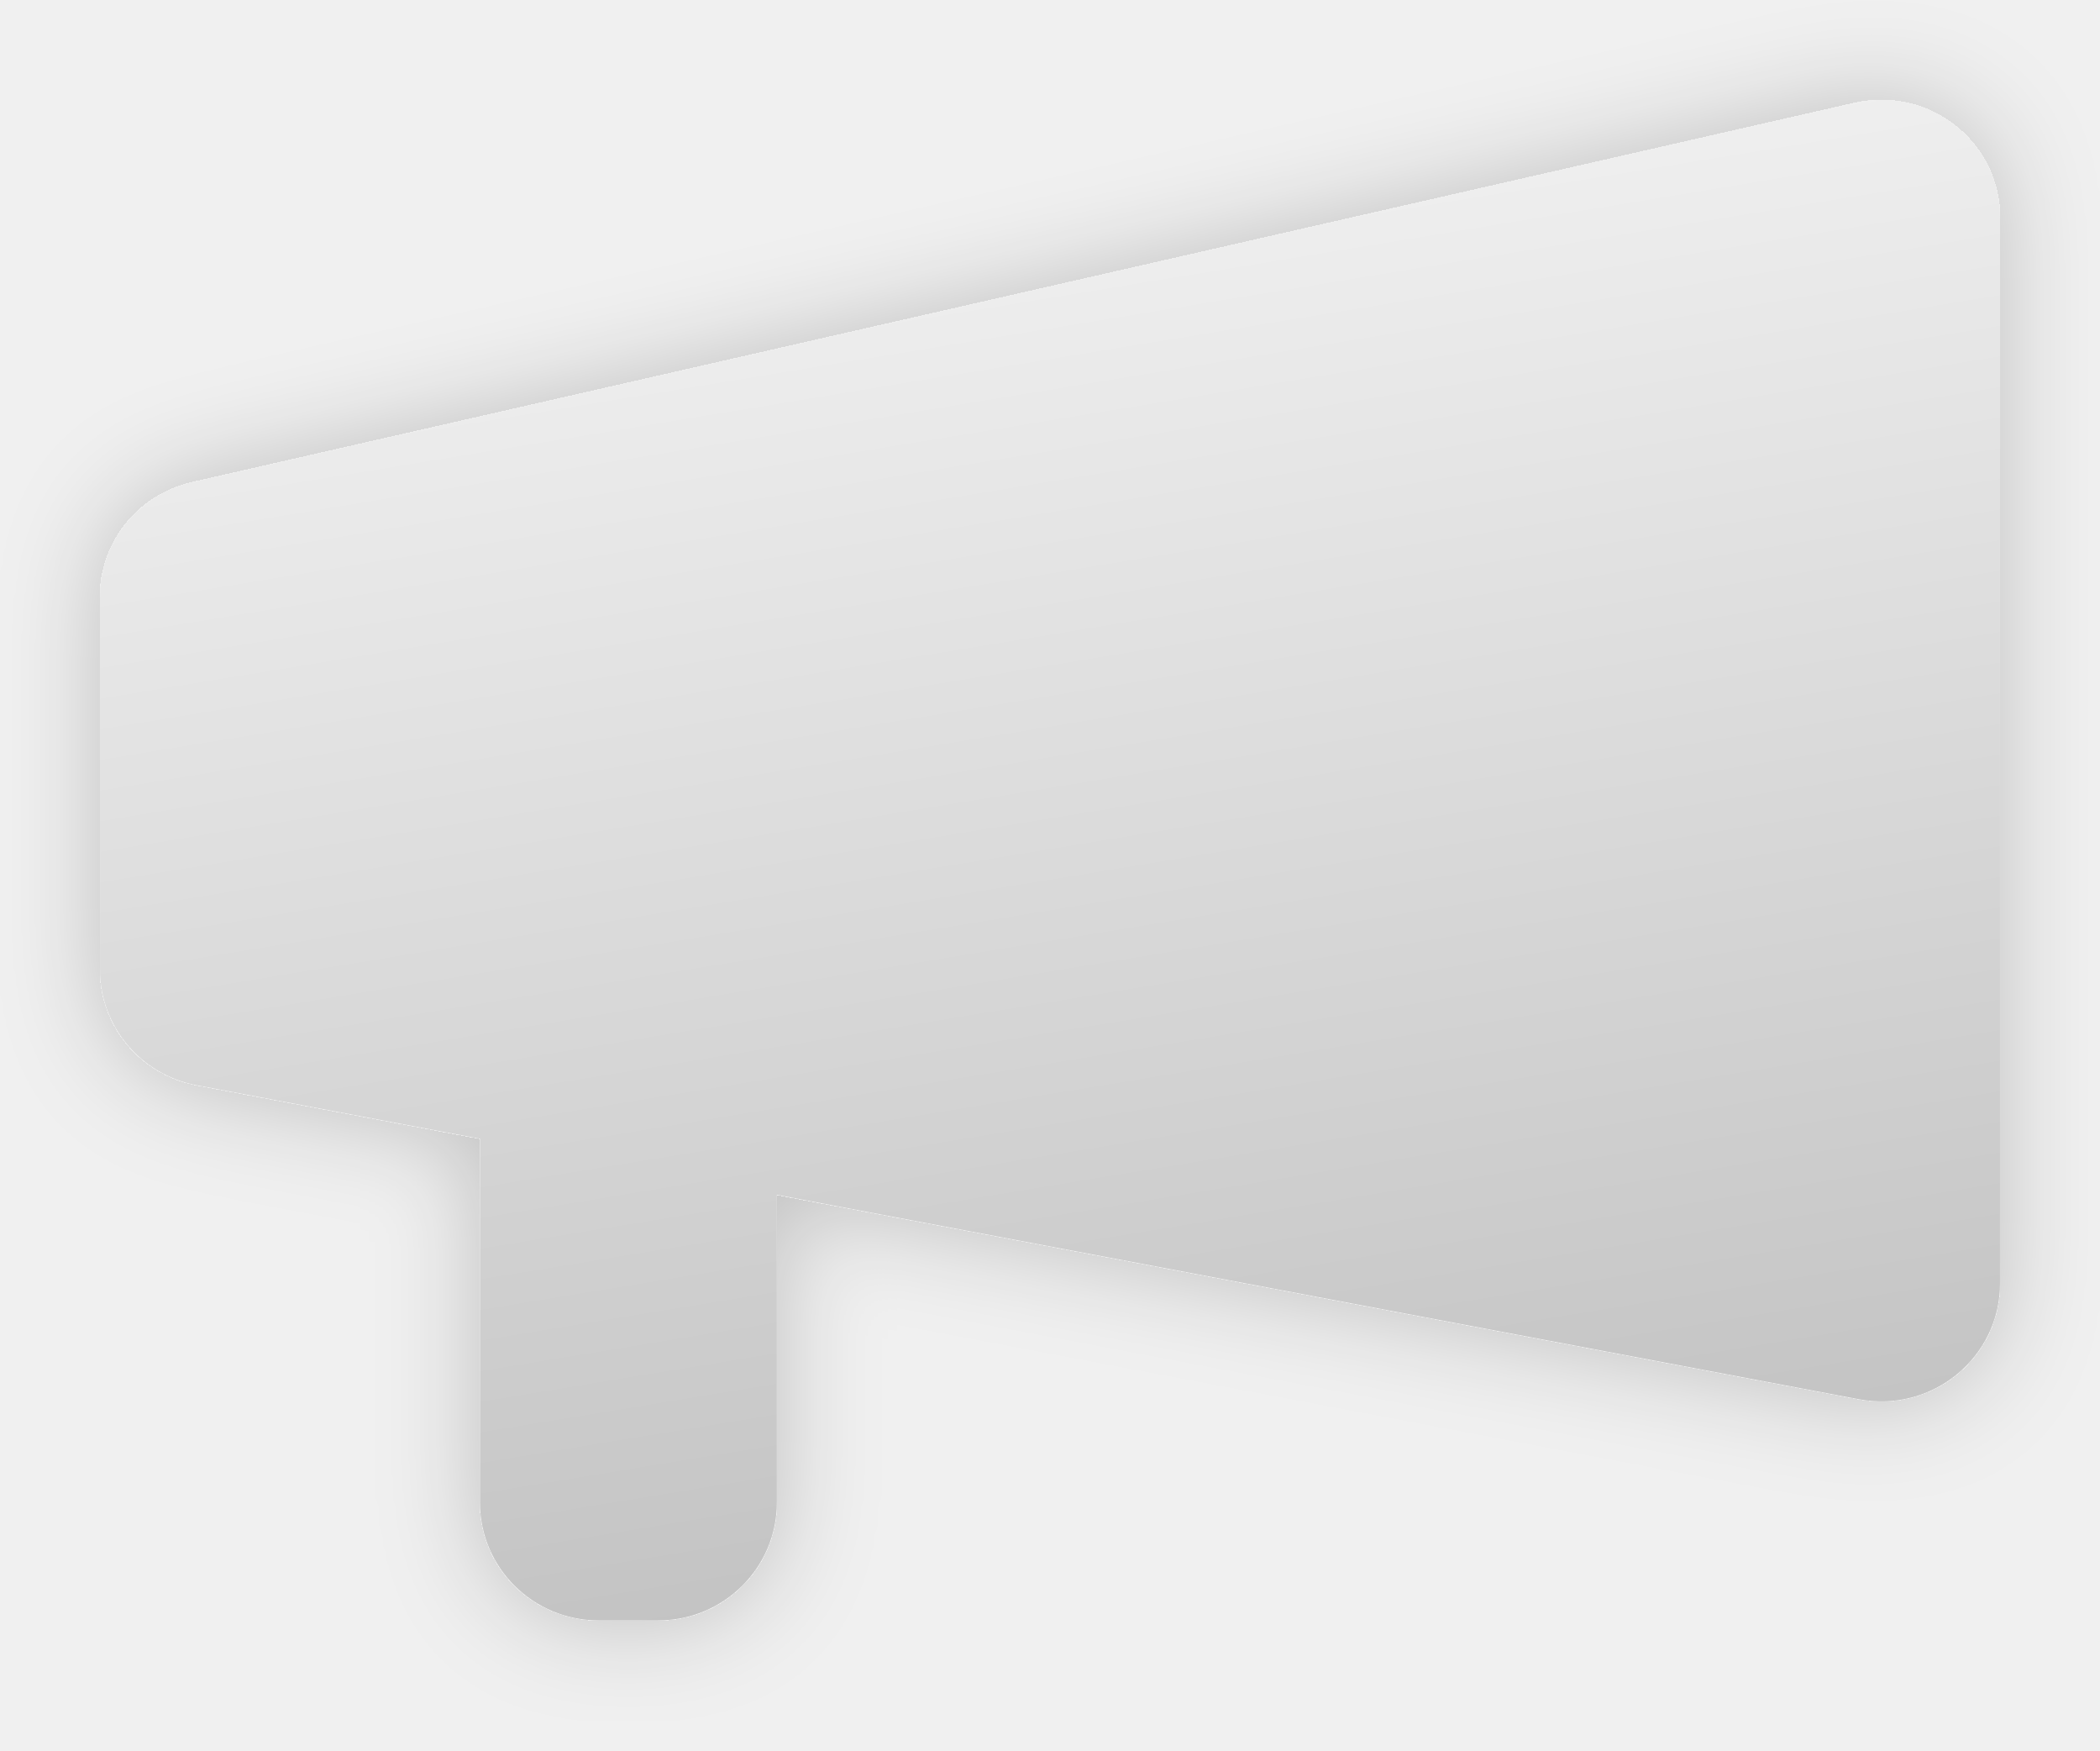
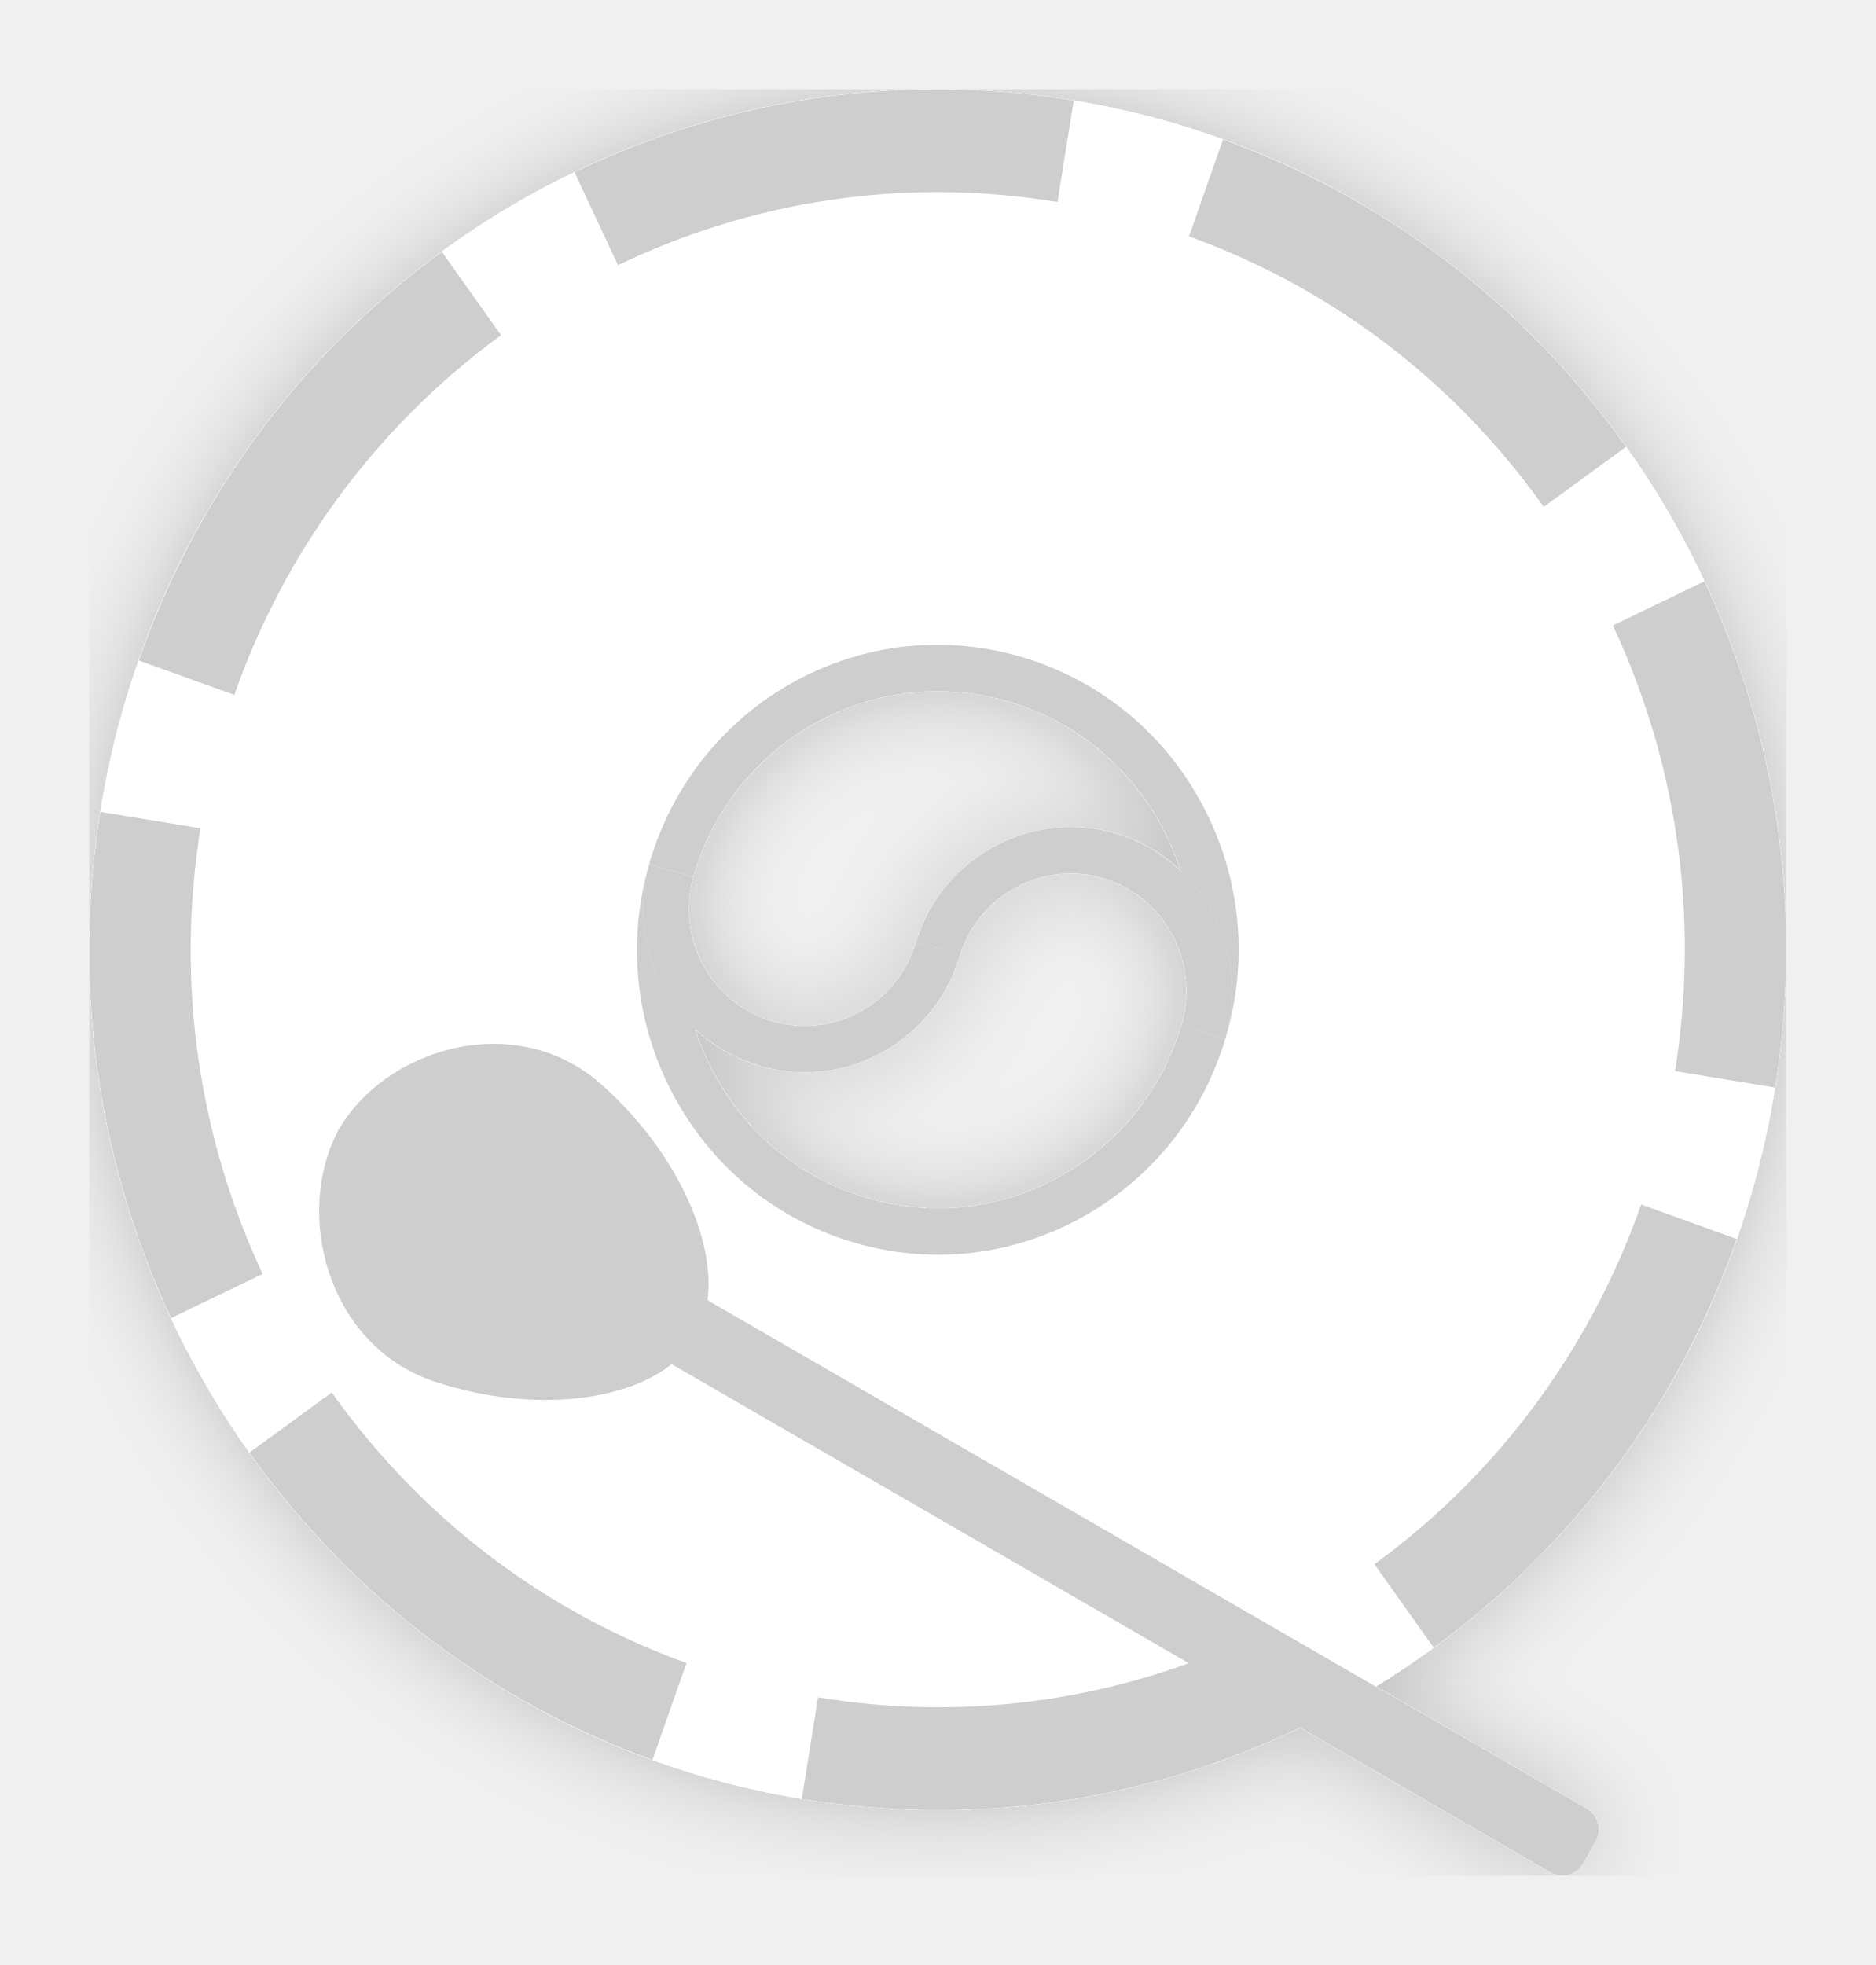
- <svg xmlns="http://www.w3.org/2000/svg" width="42" height="35" viewBox="0 0 42 35" fill="none">
-   <g filter="url(#filter0_d_167_985)">
-     <path d="M2 11.943C2 10.844 2.764 9.891 3.843 9.645L37.093 2.061C38.581 1.722 40 2.843 40 4.359V25.662C40 27.14 38.645 28.254 37.181 27.978L3.931 21.698C2.811 21.486 2 20.514 2 19.382V11.943Z" fill="url(#paint0_linear_167_985)" />
-     <path d="M9.6 20.612C9.6 19.31 10.663 18.255 11.975 18.255H13.162C14.474 18.255 15.537 19.31 15.537 20.612V30.042C15.537 31.345 14.474 32.4 13.162 32.4H11.975C10.663 32.4 9.6 31.345 9.6 30.042V20.612Z" fill="url(#paint1_linear_167_985)" />
+ <svg xmlns="http://www.w3.org/2000/svg" width="42" height="44" viewBox="0 0 42 44" fill="none">
+   <g clip-path="url(#clip0_578_10546)" filter="url(#filter0_d_578_10546)">
+     <path d="M24.045 2.252C13.689 0.546 3.93 7.676 2.248 18.177C0.566 28.678 7.598 38.573 17.954 40.278C28.311 41.983 38.069 34.854 39.751 24.353C41.433 13.852 34.401 3.957 24.045 2.252ZM27.436 23.272C26.907 25.015 25.741 26.445 24.152 27.299C22.842 28.002 21.373 28.245 19.934 28.008C19.628 27.958 19.323 27.885 19.021 27.791C17.302 27.255 15.891 26.073 15.049 24.461C14.225 22.884 14.043 21.071 14.535 19.357C14.535 19.356 14.535 19.355 14.536 19.354L14.542 19.331C14.548 19.307 14.555 19.284 14.562 19.26V19.258C14.57 19.234 14.577 19.21 14.586 19.187L14.594 19.164C15.135 17.465 16.291 16.068 17.848 15.232C21.129 13.47 25.212 14.742 26.95 18.07C27.792 19.681 27.964 21.529 27.436 23.272H27.436Z" fill="white" />
+     <path d="M14.538 19.348C14.556 19.284 14.573 19.227 14.592 19.17C14.592 19.168 14.593 19.166 14.594 19.164L14.586 19.187C14.578 19.21 14.57 19.234 14.563 19.258V19.26C14.555 19.284 14.549 19.308 14.542 19.332L14.536 19.354C14.536 19.354 14.536 19.352 14.537 19.351C14.537 19.35 14.537 19.349 14.538 19.348V19.348Z" fill="#CECECE" />
+     <path d="M24.737 19.673C23.377 19.248 21.922 20.023 21.494 21.4C21.922 20.024 23.377 19.249 24.737 19.673Z" fill="#CECECE" />
+     <path d="M21.494 21.399L21.482 21.438L21.483 21.438L21.494 21.399Z" fill="#CECECE" />
+     <path d="M17.579 23.98C17.505 23.971 17.432 23.962 17.359 23.947C17.387 23.953 17.416 23.96 17.444 23.965C17.489 23.972 17.534 23.975 17.578 23.98H17.579Z" fill="#CECECE" />
+     <path d="M14.536 19.354C14.536 19.354 14.536 19.357 14.535 19.358C14.535 19.357 14.536 19.355 14.537 19.354H14.536Z" fill="#CECECE" />
+     <path d="M17.848 15.232C16.291 16.068 15.136 17.465 14.594 19.164L15.566 19.49C15.55 19.537 15.536 19.586 15.522 19.634C15.536 19.586 15.55 19.538 15.566 19.489C16.025 18.045 17.006 16.859 18.328 16.149C19.469 15.536 20.723 15.356 21.909 15.551C23.615 15.832 25.177 16.891 26.047 18.555C26.207 18.862 26.338 19.178 26.441 19.502C26.399 19.462 26.355 19.424 26.311 19.386C27.385 20.308 27.876 21.824 27.437 23.271C27.965 21.528 27.793 19.681 26.951 18.069C25.213 14.742 21.13 13.47 17.849 15.231L17.848 15.232Z" fill="#CECECE" />
+     <path d="M20.519 21.084C21.005 19.534 22.42 18.536 23.944 18.521C22.417 18.535 21 19.536 20.519 21.084H20.519Z" fill="#CECECE" />
+     <path d="M14.537 19.351C14.537 19.351 14.536 19.353 14.536 19.354C14.536 19.354 14.536 19.352 14.537 19.351Z" fill="#CECECE" />
+     <path d="M14.538 19.348L15.522 19.632V19.633C15.536 19.585 15.55 19.537 15.566 19.489L14.594 19.164C14.594 19.164 14.592 19.168 14.592 19.17C14.573 19.226 14.556 19.283 14.538 19.347V19.348Z" fill="#CECECE" />
+     <path d="M26.458 22.967C26.879 21.578 26.107 20.1 24.737 19.673C26.107 20.1 26.879 21.578 26.458 22.967Z" fill="#CECECE" />
+     <path d="M21.483 21.438V21.439L21.479 21.448L21.483 21.438Z" fill="#CECECE" />
+     <path d="M20.517 21.093L20.505 21.131L20.513 21.102L20.517 21.092V21.093Z" fill="#CECECE" />
+     <path d="M23.945 18.521C24.306 18.517 24.674 18.568 25.038 18.681C24.675 18.568 24.307 18.517 23.945 18.521Z" fill="#CECECE" />
+     <path d="M23.672 26.382C22.324 27.106 20.779 27.254 19.322 26.799C17.863 26.345 16.668 25.342 15.954 23.975C15.796 23.673 15.666 23.361 15.564 23.041C15.584 23.06 15.607 23.076 15.629 23.095C14.616 22.195 14.15 20.766 14.536 19.357C14.044 21.071 14.226 22.883 15.05 24.461C15.892 26.073 17.303 27.255 19.022 27.791C19.323 27.885 19.628 27.957 19.935 28.008C21.373 28.244 22.842 28.002 24.153 27.299C25.742 26.445 26.909 25.015 27.437 23.271L26.458 22.967C26.01 24.445 25.021 25.658 23.673 26.381L23.672 26.382Z" fill="#CECECE" />
+     <path d="M16.796 22.662C15.737 22.093 15.188 20.851 15.521 19.633C15.521 19.636 15.521 19.637 15.52 19.639C15.187 20.851 15.737 22.092 16.796 22.662V22.662Z" fill="#CECECE" />
+     <path d="M21.479 21.447C21.468 21.481 21.454 21.513 21.443 21.547C21.454 21.513 21.469 21.481 21.479 21.447L21.479 21.447Z" fill="#CECECE" />
+     <path d="M14.538 19.348C14.538 19.348 14.537 19.35 14.537 19.351C14.537 19.35 14.537 19.349 14.538 19.348Z" fill="#CECECE" />
+     <path d="M15.628 23.095C15.684 23.145 15.742 23.193 15.802 23.24C15.842 23.272 15.882 23.302 15.924 23.332C15.987 23.378 16.053 23.42 16.12 23.462C16.162 23.487 16.202 23.514 16.245 23.538C16.32 23.581 16.399 23.619 16.478 23.656C16.516 23.674 16.553 23.694 16.592 23.711C16.711 23.763 16.834 23.81 16.961 23.85C17.067 23.883 17.174 23.909 17.28 23.932C17.307 23.937 17.333 23.943 17.36 23.947C17.433 23.961 17.506 23.971 17.579 23.98C17.627 23.986 17.674 23.993 17.721 23.997C17.79 24.003 17.858 24.005 17.927 24.007C17.973 24.008 18.018 24.011 18.063 24.01C18.135 24.009 18.206 24.004 18.276 23.999C18.318 23.996 18.361 23.995 18.403 23.99C18.483 23.981 18.561 23.968 18.641 23.954C18.685 23.946 18.73 23.939 18.774 23.93C18.867 23.909 18.96 23.887 19.051 23.859C19.106 23.842 19.159 23.821 19.212 23.802C19.263 23.785 19.313 23.768 19.363 23.748C19.421 23.725 19.477 23.698 19.533 23.671C19.576 23.651 19.619 23.633 19.661 23.611C19.72 23.581 19.776 23.548 19.833 23.515C19.871 23.493 19.909 23.471 19.946 23.448C20.004 23.412 20.059 23.373 20.114 23.333C20.148 23.309 20.182 23.285 20.215 23.259C20.27 23.217 20.324 23.172 20.377 23.127C20.407 23.101 20.437 23.074 20.466 23.047C20.519 22.999 20.57 22.949 20.62 22.897C20.647 22.869 20.673 22.841 20.699 22.812C20.748 22.758 20.796 22.702 20.842 22.645C20.866 22.616 20.889 22.585 20.911 22.554C20.956 22.495 21 22.435 21.041 22.373C21.062 22.34 21.081 22.306 21.102 22.273C21.141 22.21 21.18 22.147 21.215 22.081C21.235 22.042 21.253 22.001 21.272 21.961C21.303 21.898 21.334 21.836 21.362 21.771C21.392 21.699 21.418 21.623 21.444 21.548C21.455 21.514 21.469 21.482 21.48 21.448L20.504 21.137L20.514 21.103L20.506 21.132C20.078 22.508 18.623 23.283 17.263 22.859C17.178 22.833 17.096 22.802 17.015 22.768C16.94 22.736 16.867 22.702 16.797 22.663C15.738 22.094 15.188 20.852 15.521 19.641L14.537 19.355C14.537 19.355 14.537 19.357 14.536 19.358C14.151 20.768 14.617 22.197 15.629 23.096L15.628 23.095Z" fill="#CECECE" />
+     <path d="M26.31 19.386C26.306 19.383 26.302 19.378 26.297 19.374C26.216 19.305 26.131 19.241 26.043 19.179C26.029 19.169 26.015 19.159 26.001 19.149C25.916 19.09 25.828 19.036 25.737 18.984C25.72 18.975 25.703 18.965 25.686 18.956C25.593 18.906 25.498 18.858 25.401 18.816C25.386 18.81 25.372 18.804 25.357 18.798C25.253 18.755 25.147 18.714 25.037 18.68C24.674 18.567 24.306 18.516 23.944 18.52C22.42 18.535 21.005 19.533 20.519 21.083L21.497 21.386L21.482 21.438L21.493 21.399C21.921 20.022 23.377 19.247 24.736 19.672C26.107 20.099 26.878 21.577 26.457 22.966L27.436 23.271C27.875 21.823 27.384 20.307 26.31 19.385L26.31 19.386Z" fill="#CECECE" />
+     <path d="M15.522 19.634C15.522 19.634 15.521 19.638 15.52 19.64C15.521 19.638 15.521 19.636 15.522 19.634Z" fill="#CECECE" />
+     <path d="M14.538 19.348C14.538 19.348 14.537 19.35 14.537 19.351C14.537 19.352 14.536 19.353 14.536 19.354L15.519 19.639C15.519 19.639 15.521 19.636 15.521 19.633V19.632L14.537 19.348H14.538Z" fill="#CECECE" />
+     <path d="M20.517 21.094C20.518 21.09 20.519 21.087 20.52 21.084L20.517 21.094H20.517Z" fill="#CECECE" />
+     <path d="M20.52 21.084L20.517 21.094L20.52 21.084Z" fill="#CECECE" />
+     <path d="M21.48 21.448L21.483 21.439C21.481 21.442 21.48 21.445 21.479 21.448H21.48Z" fill="#CECECE" />
+     <path d="M20.516 21.092L20.513 21.102L20.503 21.136L21.479 21.447C21.48 21.444 21.481 21.441 21.482 21.439L21.497 21.387L20.52 21.084C20.518 21.086 20.517 21.089 20.516 21.092Z" fill="#CECECE" />
+     <path d="M20.517 21.092L20.513 21.103L20.517 21.092Z" fill="#CECECE" />
+     <path d="M24.046 2.252C20.093 1.601 16.228 2.238 12.865 3.857L13.839 5.937C16.8 4.512 20.202 3.951 23.681 4.524L24.045 2.251L24.046 2.252Z" fill="#CECECE" />
+     <path d="M36.413 10.005C34.072 6.711 30.894 4.39 27.388 3.124L26.627 5.293C29.714 6.408 32.51 8.45 34.571 11.35L36.413 10.005Z" fill="#CECECE" />
+     <path d="M39.752 24.353C40.394 20.346 39.765 16.427 38.168 13.017L36.118 14.005C37.523 17.006 38.076 20.456 37.511 23.984L39.752 24.353L39.752 24.353Z" fill="#CECECE" />
+     <path d="M32.106 36.893C35.354 34.52 37.643 31.298 38.891 27.742L36.752 26.971C35.653 30.101 33.639 32.937 30.779 35.026L32.106 36.893Z" fill="#CECECE" />
+     <path d="M17.954 40.279C21.907 40.93 25.772 40.293 29.135 38.673L28.161 36.594C25.2 38.019 21.798 38.58 18.319 38.007L17.955 40.28L17.954 40.279Z" fill="#CECECE" />
+     <path d="M5.587 32.526C7.928 35.82 11.106 38.141 14.612 39.407L15.373 37.238C12.286 36.123 9.49 34.08 7.429 31.18L5.587 32.526Z" fill="#CECECE" />
+     <path d="M2.248 18.177C1.606 22.185 2.235 26.104 3.832 29.514L5.882 28.526C4.477 25.524 3.924 22.075 4.489 18.547L2.248 18.178L2.248 18.177Z" fill="#CECECE" />
+     <path d="M9.894 5.638C6.646 8.011 4.357 11.233 3.108 14.789L5.247 15.56C6.347 12.43 8.361 9.594 11.221 7.505L9.894 5.638H9.894Z" fill="#CECECE" />
+     <path d="M15.553 29.953C16.404 28.631 15.475 26.055 13.454 24.271C11.538 22.581 8.609 23.47 7.562 25.333L15.553 29.953Z" fill="#CECECE" />
+     <path d="M15.602 29.866C14.913 31.282 12.254 31.784 9.711 30.928C7.3 30.117 6.564 27.108 7.611 25.246L15.602 29.866Z" fill="#CECECE" />
+     <path d="M35.534 40.498L9.371 25.372C9.117 25.225 8.793 25.315 8.648 25.573L8.368 26.071C8.223 26.328 8.312 26.657 8.566 26.803L34.729 41.929C34.983 42.076 35.307 41.986 35.452 41.728L35.732 41.23C35.877 40.973 35.788 40.645 35.534 40.498Z" fill="#CECECE" />
  </g>
  <defs>
-     <filter id="filter0_d_167_985" x="0" y="0" width="42" height="34.4" filterUnits="userSpaceOnUse" color-interpolation-filters="sRGB">
+     <filter id="filter0_d_578_10546" x="0" y="-3.05176e-05" width="42" height="44" filterUnits="userSpaceOnUse" color-interpolation-filters="sRGB">
      <feFlood flood-opacity="0" result="BackgroundImageFix" />
      <feColorMatrix in="SourceAlpha" type="matrix" values="0 0 0 0 0 0 0 0 0 0 0 0 0 0 0 0 0 0 127 0" result="hardAlpha" />
      <feOffset />
      <feGaussianBlur stdDeviation="1" />
      <feComposite in2="hardAlpha" operator="out" />
      <feColorMatrix type="matrix" values="0 0 0 0 0 0 0 0 0 0 0 0 0 0 0 0 0 0 0.2 0" />
-       <feBlend mode="normal" in2="BackgroundImageFix" result="effect1_dropShadow_167_985" />
-       <feBlend mode="normal" in="SourceGraphic" in2="effect1_dropShadow_167_985" result="shape" />
+       <feBlend mode="normal" in2="BackgroundImageFix" result="effect1_dropShadow_578_10546" />
+       <feBlend mode="normal" in="SourceGraphic" in2="effect1_dropShadow_578_10546" result="shape" />
    </filter>
-     <linearGradient id="paint0_linear_167_985" x1="13.4" y1="2" x2="18.779" y2="34.789" gradientUnits="userSpaceOnUse">
-       <stop stop-color="#F5F5F5" />
-       <stop offset="1" stop-color="#BEBEBE" />
-     </linearGradient>
-     <linearGradient id="paint1_linear_167_985" x1="13.4" y1="2" x2="18.779" y2="34.789" gradientUnits="userSpaceOnUse">
-       <stop stop-color="#F5F5F5" />
-       <stop offset="1" stop-color="#BEBEBE" />
-     </linearGradient>
+     <clipPath id="clip0_578_10546">
+       <rect width="38" height="40" fill="white" transform="translate(2 1.99997)" />
+     </clipPath>
  </defs>
</svg>
